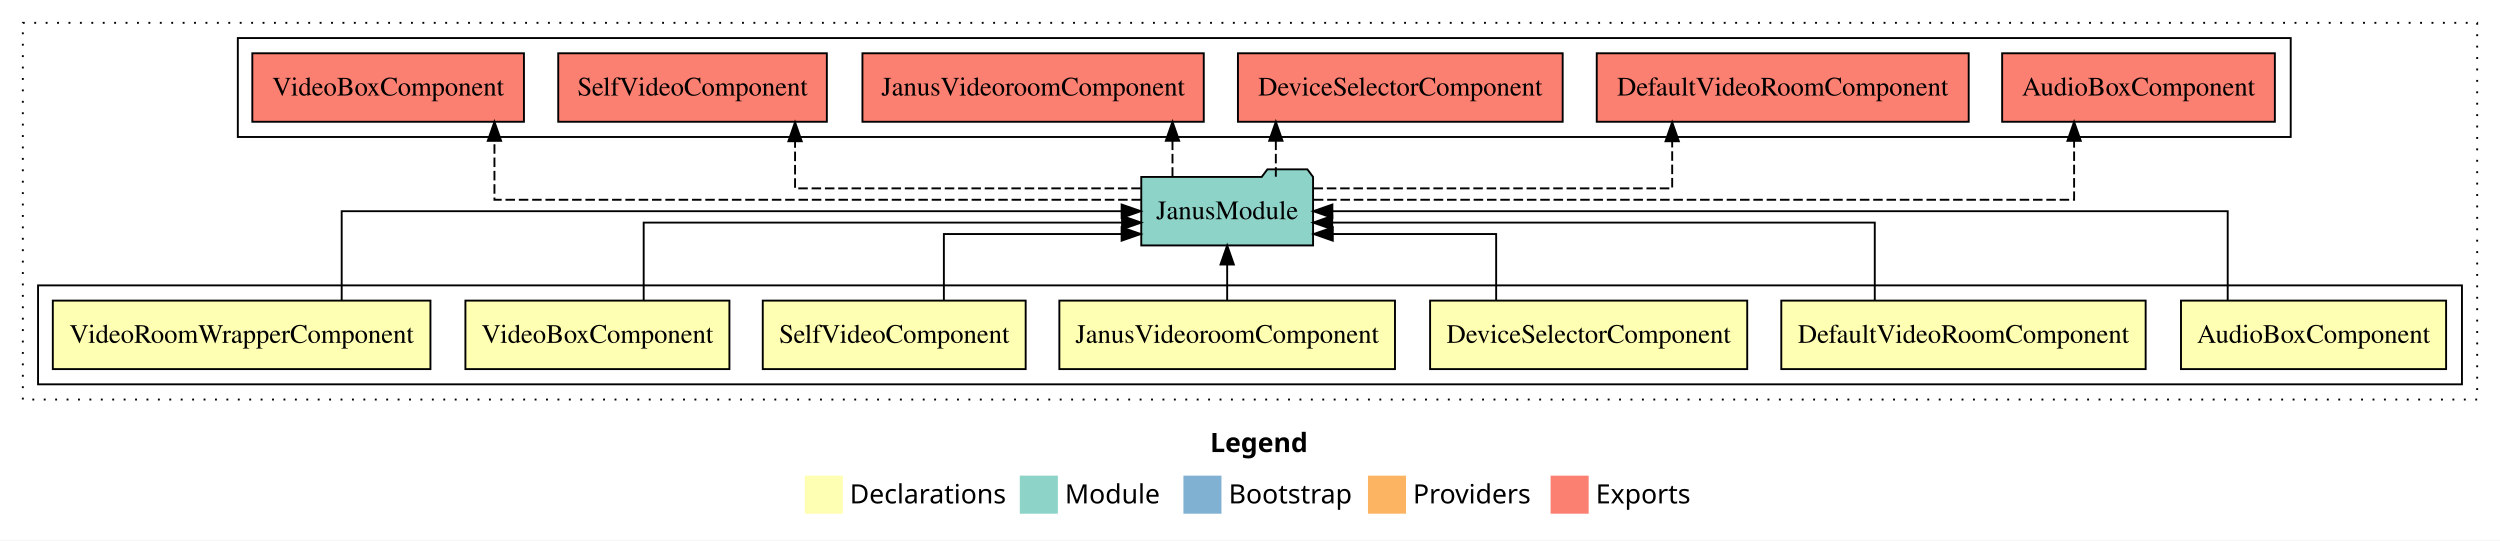
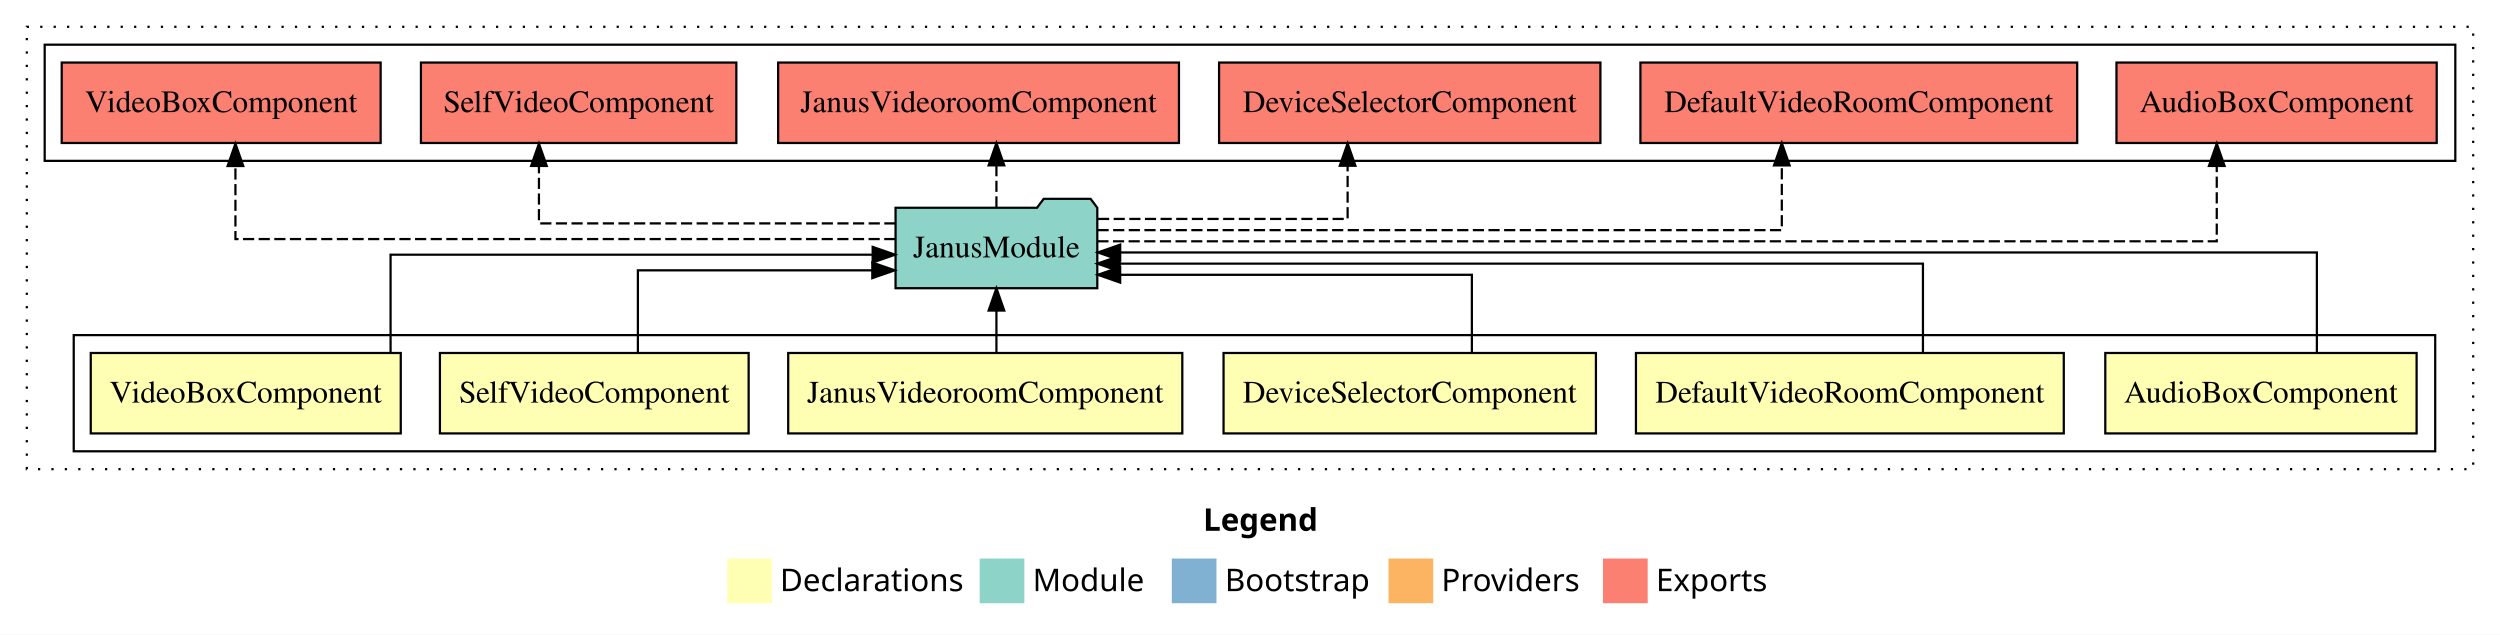
- <svg xmlns="http://www.w3.org/2000/svg" width="1314pt" height="284pt" viewBox="0.00 0.00 1314.00 284.00">
+ <svg xmlns="http://www.w3.org/2000/svg" width="1119pt" height="284pt" viewBox="0.00 0.00 1119.00 284.00">
  <g id="graph0" class="graph" transform="scale(1 1) rotate(0) translate(4 280)">
-     <polygon fill="white" stroke="transparent" points="-4,4 -4,-280 1310,-280 1310,4 -4,4" />
-     <text text-anchor="start" x="632.01" y="-42.4" font-family="sans-serif" font-weight="bold" font-size="14.00">Legend</text>
-     <polygon fill="#ffffb3" stroke="transparent" points="419,-10 419,-30 439,-30 439,-10 419,-10" />
-     <text text-anchor="start" x="442.63" y="-15.4" font-family="sans-serif" font-size="14.00">  Declarations</text>
-     <polygon fill="#8dd3c7" stroke="transparent" points="532,-10 532,-30 552,-30 552,-10 532,-10" />
-     <text text-anchor="start" x="555.73" y="-15.4" font-family="sans-serif" font-size="14.00">  Module</text>
-     <polygon fill="#80b1d3" stroke="transparent" points="618,-10 618,-30 638,-30 638,-10 618,-10" />
-     <text text-anchor="start" x="641.78" y="-15.4" font-family="sans-serif" font-size="14.00">  Bootstrap</text>
-     <polygon fill="#fdb462" stroke="transparent" points="715,-10 715,-30 735,-30 735,-10 715,-10" />
-     <text text-anchor="start" x="738.67" y="-15.4" font-family="sans-serif" font-size="14.00">  Providers</text>
-     <polygon fill="#fb8072" stroke="transparent" points="811,-10 811,-30 831,-30 831,-10 811,-10" />
-     <text text-anchor="start" x="834.73" y="-15.4" font-family="sans-serif" font-size="14.00">  Exports</text>
+     <polygon fill="white" stroke="transparent" points="-4,4 -4,-280 1115,-280 1115,4 -4,4" />
+     <text text-anchor="start" x="534.51" y="-42.4" font-family="sans-serif" font-weight="bold" font-size="14.00">Legend</text>
+     <polygon fill="#ffffb3" stroke="transparent" points="321.5,-10 321.5,-30 341.5,-30 341.5,-10 321.5,-10" />
+     <text text-anchor="start" x="345.13" y="-15.4" font-family="sans-serif" font-size="14.00">  Declarations</text>
+     <polygon fill="#8dd3c7" stroke="transparent" points="434.5,-10 434.5,-30 454.5,-30 454.5,-10 434.5,-10" />
+     <text text-anchor="start" x="458.23" y="-15.4" font-family="sans-serif" font-size="14.00">  Module</text>
+     <polygon fill="#80b1d3" stroke="transparent" points="520.5,-10 520.5,-30 540.5,-30 540.5,-10 520.5,-10" />
+     <text text-anchor="start" x="544.28" y="-15.4" font-family="sans-serif" font-size="14.00">  Bootstrap</text>
+     <polygon fill="#fdb462" stroke="transparent" points="617.5,-10 617.5,-30 637.5,-30 637.5,-10 617.5,-10" />
+     <text text-anchor="start" x="641.17" y="-15.4" font-family="sans-serif" font-size="14.00">  Providers</text>
+     <polygon fill="#fb8072" stroke="transparent" points="713.5,-10 713.5,-30 733.5,-30 733.5,-10 713.5,-10" />
+     <text text-anchor="start" x="737.23" y="-15.4" font-family="sans-serif" font-size="14.00">  Exports</text>
    <g id="clust1" class="cluster">
-       <polygon fill="none" stroke="black" stroke-dasharray="1,5" points="8,-70 8,-268 1298,-268 1298,-70 8,-70" />
+       <polygon fill="none" stroke="black" stroke-dasharray="1,5" points="8,-70 8,-268 1103,-268 1103,-70 8,-70" />
+     </g>
+     <g id="clust10" class="cluster">
+       <polygon fill="none" stroke="black" points="16,-208 16,-260 1095,-260 1095,-208 16,-208" />
    </g>
    <g id="clust2" class="cluster">
-       <polygon fill="none" stroke="black" points="16,-78 16,-130 1290,-130 1290,-78 16,-78" />
-     </g>
-     <g id="clust11" class="cluster">
-       <polygon fill="none" stroke="black" points="121,-208 121,-260 1200,-260 1200,-208 121,-208" />
+       <polygon fill="none" stroke="black" points="29,-78 29,-130 1086,-130 1086,-78 29,-78" />
    </g>
    <g id="node1" class="node">
-       <polygon fill="#ffffb3" stroke="black" points="1281.67,-122 1142.33,-122 1142.33,-86 1281.67,-86 1281.67,-122" />
-       <text text-anchor="middle" x="1212" y="-99.8" font-family="Times,serif" font-size="14.00">AudioBoxComponent</text>
+       <polygon fill="#ffffb3" stroke="black" points="1077.67,-122 938.33,-122 938.33,-86 1077.67,-86 1077.67,-122" />
+       <text text-anchor="middle" x="1008" y="-99.8" font-family="Times,serif" font-size="14.00">AudioBoxComponent</text>
+     </g>
+     <g id="node7" class="node">
+       <polygon fill="#8dd3c7" stroke="black" points="487.15,-187 484.15,-191 463.15,-191 460.15,-187 396.85,-187 396.85,-151 487.15,-151 487.15,-187" />
+       <text text-anchor="middle" x="442" y="-164.8" font-family="Times,serif" font-size="14.00">JanusModule</text>
+     </g>
+     <g id="edge1" class="edge">
+       <path fill="none" stroke="black" d="M1033.03,-122.22C1033.03,-140.83 1033.03,-167 1033.03,-167 1033.03,-167 497.4,-167 497.4,-167" />
+       <polygon fill="black" stroke="black" points="497.4,-163.5 487.4,-167 497.4,-170.5 497.4,-163.5" />
+     </g>
+     <g id="node2" class="node">
+       <polygon fill="#ffffb3" stroke="black" points="919.75,-122 728.25,-122 728.25,-86 919.75,-86 919.75,-122" />
+       <text text-anchor="middle" x="824" y="-99.8" font-family="Times,serif" font-size="14.00">DefaultVideoRoomComponent</text>
+     </g>
+     <g id="edge2" class="edge">
+       <path fill="none" stroke="black" d="M856.71,-122.03C856.71,-139.06 856.71,-162 856.71,-162 856.71,-162 497.17,-162 497.17,-162" />
+       <polygon fill="black" stroke="black" points="497.17,-158.5 487.17,-162 497.17,-165.5 497.17,-158.5" />
+     </g>
+     <g id="node3" class="node">
+       <polygon fill="#ffffb3" stroke="black" points="710.34,-122 543.66,-122 543.66,-86 710.34,-86 710.34,-122" />
+       <text text-anchor="middle" x="627" y="-99.8" font-family="Times,serif" font-size="14.00">DeviceSelectorComponent</text>
+     </g>
+     <g id="edge3" class="edge">
+       <path fill="none" stroke="black" d="M654.81,-122.24C654.81,-137.57 654.81,-157 654.81,-157 654.81,-157 497.39,-157 497.39,-157" />
+       <polygon fill="black" stroke="black" points="497.39,-153.5 487.39,-157 497.39,-160.5 497.39,-153.5" />
+     </g>
+     <g id="node4" class="node">
+       <polygon fill="#ffffb3" stroke="black" points="525.2,-122 348.8,-122 348.8,-86 525.2,-86 525.2,-122" />
+       <text text-anchor="middle" x="437" y="-99.8" font-family="Times,serif" font-size="14.00">JanusVideoroomComponent</text>
+     </g>
+     <g id="edge4" class="edge">
+       <path fill="none" stroke="black" d="M442,-122.11C442,-122.11 442,-140.99 442,-140.99" />
+       <polygon fill="black" stroke="black" points="438.5,-140.99 442,-150.99 445.5,-140.99 438.5,-140.99" />
+     </g>
+     <g id="node5" class="node">
+       <polygon fill="#ffffb3" stroke="black" points="331.09,-122 192.91,-122 192.91,-86 331.09,-86 331.09,-122" />
+       <text text-anchor="middle" x="262" y="-99.8" font-family="Times,serif" font-size="14.00">SelfVideoComponent</text>
+     </g>
+     <g id="edge5" class="edge">
+       <path fill="none" stroke="black" d="M281.52,-122.01C281.52,-138.05 281.52,-159 281.52,-159 281.52,-159 386.44,-159 386.44,-159" />
+       <polygon fill="black" stroke="black" points="386.44,-162.5 396.44,-159 386.44,-155.5 386.44,-162.5" />
+     </g>
+     <g id="node6" class="node">
+       <polygon fill="#ffffb3" stroke="black" points="175.38,-122 36.62,-122 36.62,-86 175.38,-86 175.38,-122" />
+       <text text-anchor="middle" x="106" y="-99.8" font-family="Times,serif" font-size="14.00">VideoBoxComponent</text>
+     </g>
+     <g id="edge6" class="edge">
+       <path fill="none" stroke="black" d="M170.82,-122.27C170.82,-140.56 170.82,-166 170.82,-166 170.82,-166 386.61,-166 386.61,-166" />
+       <polygon fill="black" stroke="black" points="386.61,-169.5 396.61,-166 386.61,-162.5 386.61,-169.5" />
    </g>
    <g id="node8" class="node">
-       <polygon fill="#8dd3c7" stroke="black" points="686.15,-187 683.15,-191 662.15,-191 659.15,-187 595.85,-187 595.85,-151 686.15,-151 686.15,-187" />
-       <text text-anchor="middle" x="641" y="-164.8" font-family="Times,serif" font-size="14.00">JanusModule</text>
-     </g>
-     <g id="edge1" class="edge">
-       <path fill="none" stroke="black" d="M1166.88,-122.11C1166.88,-141.34 1166.88,-169 1166.88,-169 1166.88,-169 696.29,-169 696.29,-169" />
-       <polygon fill="black" stroke="black" points="696.29,-165.5 686.29,-169 696.29,-172.5 696.29,-165.5" />
-     </g>
-     <g id="node2" class="node">
-       <polygon fill="#ffffb3" stroke="black" points="1123.75,-122 932.25,-122 932.25,-86 1123.75,-86 1123.75,-122" />
-       <text text-anchor="middle" x="1028" y="-99.8" font-family="Times,serif" font-size="14.00">DefaultVideoRoomComponent</text>
-     </g>
-     <g id="edge2" class="edge">
-       <path fill="none" stroke="black" d="M981.38,-122.02C981.38,-139.37 981.38,-163 981.38,-163 981.38,-163 696.2,-163 696.2,-163" />
-       <polygon fill="black" stroke="black" points="696.2,-159.5 686.2,-163 696.2,-166.5 696.2,-159.5" />
-     </g>
-     <g id="node3" class="node">
-       <polygon fill="#ffffb3" stroke="black" points="914.34,-122 747.66,-122 747.66,-86 914.34,-86 914.34,-122" />
-       <text text-anchor="middle" x="831" y="-99.8" font-family="Times,serif" font-size="14.00">DeviceSelectorComponent</text>
-     </g>
-     <g id="edge3" class="edge">
-       <path fill="none" stroke="black" d="M782.38,-122.24C782.38,-137.57 782.38,-157 782.38,-157 782.38,-157 696.51,-157 696.51,-157" />
-       <polygon fill="black" stroke="black" points="696.51,-153.5 686.51,-157 696.51,-160.5 696.51,-153.5" />
-     </g>
-     <g id="node4" class="node">
-       <polygon fill="#ffffb3" stroke="black" points="729.2,-122 552.8,-122 552.8,-86 729.2,-86 729.2,-122" />
-       <text text-anchor="middle" x="641" y="-99.8" font-family="Times,serif" font-size="14.00">JanusVideoroomComponent</text>
-     </g>
-     <g id="edge4" class="edge">
-       <path fill="none" stroke="black" d="M641,-122.11C641,-122.11 641,-140.99 641,-140.99" />
-       <polygon fill="black" stroke="black" points="637.5,-140.99 641,-150.99 644.5,-140.99 637.5,-140.99" />
-     </g>
-     <g id="node5" class="node">
-       <polygon fill="#ffffb3" stroke="black" points="535.09,-122 396.91,-122 396.91,-86 535.09,-86 535.09,-122" />
-       <text text-anchor="middle" x="466" y="-99.8" font-family="Times,serif" font-size="14.00">SelfVideoComponent</text>
-     </g>
-     <g id="edge5" class="edge">
-       <path fill="none" stroke="black" d="M492.1,-122.24C492.1,-137.57 492.1,-157 492.1,-157 492.1,-157 585.52,-157 585.52,-157" />
-       <polygon fill="black" stroke="black" points="585.52,-160.5 595.52,-157 585.52,-153.5 585.52,-160.5" />
-     </g>
-     <g id="node6" class="node">
-       <polygon fill="#ffffb3" stroke="black" points="379.38,-122 240.62,-122 240.62,-86 379.38,-86 379.38,-122" />
-       <text text-anchor="middle" x="310" y="-99.8" font-family="Times,serif" font-size="14.00">VideoBoxComponent</text>
-     </g>
-     <g id="edge6" class="edge">
-       <path fill="none" stroke="black" d="M334.32,-122.02C334.32,-139.37 334.32,-163 334.32,-163 334.32,-163 585.75,-163 585.75,-163" />
-       <polygon fill="black" stroke="black" points="585.75,-166.5 595.75,-163 585.75,-159.5 585.75,-166.5" />
-     </g>
-     <g id="node7" class="node">
-       <polygon fill="#ffffb3" stroke="black" points="222.24,-122 23.76,-122 23.76,-86 222.24,-86 222.24,-122" />
-       <text text-anchor="middle" x="123" y="-99.8" font-family="Times,serif" font-size="14.00">VideoRoomWrapperComponent</text>
+       <polygon fill="#fb8072" stroke="black" points="1086.67,-252 943.33,-252 943.33,-216 1086.67,-216 1086.67,-252" />
+       <text text-anchor="middle" x="1015" y="-229.8" font-family="Times,serif" font-size="14.00">AudioBoxComponent </text>
    </g>
    <g id="edge7" class="edge">
-       <path fill="none" stroke="black" d="M175.59,-122.11C175.59,-141.34 175.59,-169 175.59,-169 175.59,-169 585.53,-169 585.53,-169" />
-       <polygon fill="black" stroke="black" points="585.53,-172.5 595.53,-169 585.53,-165.5 585.53,-172.5" />
+       <path fill="none" stroke="black" stroke-dasharray="5,2" d="M487.16,-172C618.03,-172 988.22,-172 988.22,-172 988.22,-172 988.22,-205.73 988.22,-205.73" />
+       <polygon fill="black" stroke="black" points="984.72,-205.73 988.22,-215.73 991.72,-205.73 984.72,-205.73" />
    </g>
    <g id="node9" class="node">
-       <polygon fill="#fb8072" stroke="black" points="1191.67,-252 1048.33,-252 1048.33,-216 1191.67,-216 1191.67,-252" />
-       <text text-anchor="middle" x="1120" y="-229.8" font-family="Times,serif" font-size="14.00">AudioBoxComponent </text>
+       <polygon fill="#fb8072" stroke="black" points="925.75,-252 730.25,-252 730.25,-216 925.75,-216 925.75,-252" />
+       <text text-anchor="middle" x="828" y="-229.8" font-family="Times,serif" font-size="14.00">DefaultVideoRoomComponent </text>
    </g>
    <g id="edge8" class="edge">
-       <path fill="none" stroke="black" stroke-dasharray="5,2" d="M686.55,-175C800,-175 1086.15,-175 1086.15,-175 1086.15,-175 1086.15,-205.98 1086.15,-205.98" />
-       <polygon fill="black" stroke="black" points="1082.65,-205.98 1086.15,-215.98 1089.65,-205.98 1082.65,-205.98" />
+       <path fill="none" stroke="black" stroke-dasharray="5,2" d="M487.24,-177C582.18,-177 793.54,-177 793.54,-177 793.54,-177 793.54,-205.96 793.54,-205.96" />
+       <polygon fill="black" stroke="black" points="790.04,-205.96 793.54,-215.96 797.04,-205.96 790.04,-205.96" />
    </g>
    <g id="node10" class="node">
-       <polygon fill="#fb8072" stroke="black" points="1030.75,-252 835.25,-252 835.25,-216 1030.75,-216 1030.75,-252" />
-       <text text-anchor="middle" x="933" y="-229.8" font-family="Times,serif" font-size="14.00">DefaultVideoRoomComponent </text>
+       <polygon fill="#fb8072" stroke="black" points="712.34,-252 541.66,-252 541.66,-216 712.34,-216 712.34,-252" />
+       <text text-anchor="middle" x="627" y="-229.8" font-family="Times,serif" font-size="14.00">DeviceSelectorComponent </text>
    </g>
    <g id="edge9" class="edge">
-       <path fill="none" stroke="black" stroke-dasharray="5,2" d="M686.38,-181C754.39,-181 874.9,-181 874.9,-181 874.9,-181 874.9,-205.76 874.9,-205.76" />
-       <polygon fill="black" stroke="black" points="871.4,-205.76 874.9,-215.76 878.4,-205.76 871.4,-205.76" />
+       <path fill="none" stroke="black" stroke-dasharray="5,2" d="M487.47,-182C533.89,-182 599.19,-182 599.19,-182 599.19,-182 599.19,-205.81 599.19,-205.81" />
+       <polygon fill="black" stroke="black" points="595.69,-205.81 599.19,-215.81 602.69,-205.81 595.69,-205.81" />
    </g>
    <g id="node11" class="node">
-       <polygon fill="#fb8072" stroke="black" points="817.34,-252 646.66,-252 646.66,-216 817.34,-216 817.34,-252" />
-       <text text-anchor="middle" x="732" y="-229.8" font-family="Times,serif" font-size="14.00">DeviceSelectorComponent </text>
+       <polygon fill="#fb8072" stroke="black" points="523.7,-252 344.3,-252 344.3,-216 523.7,-216 523.7,-252" />
+       <text text-anchor="middle" x="434" y="-229.8" font-family="Times,serif" font-size="14.00">JanusVideoroomComponent </text>
    </g>
    <g id="edge10" class="edge">
-       <path fill="none" stroke="black" stroke-dasharray="5,2" d="M666.58,-187.11C666.58,-187.11 666.58,-205.99 666.58,-205.99" />
-       <polygon fill="black" stroke="black" points="663.08,-205.99 666.58,-215.99 670.08,-205.99 663.08,-205.99" />
+       <path fill="none" stroke="black" stroke-dasharray="5,2" d="M442,-187.11C442,-187.11 442,-205.99 442,-205.99" />
+       <polygon fill="black" stroke="black" points="438.5,-205.99 442,-215.99 445.5,-205.99 438.5,-205.99" />
    </g>
    <g id="node12" class="node">
-       <polygon fill="#fb8072" stroke="black" points="628.7,-252 449.3,-252 449.3,-216 628.7,-216 628.7,-252" />
-       <text text-anchor="middle" x="539" y="-229.8" font-family="Times,serif" font-size="14.00">JanusVideoroomComponent </text>
+       <polygon fill="#fb8072" stroke="black" points="325.59,-252 184.41,-252 184.41,-216 325.59,-216 325.59,-252" />
+       <text text-anchor="middle" x="255" y="-229.8" font-family="Times,serif" font-size="14.00">SelfVideoComponent </text>
    </g>
    <g id="edge11" class="edge">
-       <path fill="none" stroke="black" stroke-dasharray="5,2" d="M612.26,-187.11C612.26,-187.11 612.26,-205.99 612.26,-205.99" />
-       <polygon fill="black" stroke="black" points="608.76,-205.99 612.26,-215.99 615.76,-205.99 608.76,-205.99" />
+       <path fill="none" stroke="black" stroke-dasharray="5,2" d="M396.81,-180C336.51,-180 237.23,-180 237.23,-180 237.23,-180 237.23,-205.72 237.23,-205.72" />
+       <polygon fill="black" stroke="black" points="233.73,-205.72 237.23,-215.72 240.73,-205.72 233.73,-205.72" />
    </g>
    <g id="node13" class="node">
-       <polygon fill="#fb8072" stroke="black" points="430.59,-252 289.41,-252 289.41,-216 430.59,-216 430.59,-252" />
-       <text text-anchor="middle" x="360" y="-229.8" font-family="Times,serif" font-size="14.00">SelfVideoComponent </text>
+       <polygon fill="#fb8072" stroke="black" points="166.38,-252 23.62,-252 23.62,-216 166.38,-216 166.38,-252" />
+       <text text-anchor="middle" x="95" y="-229.8" font-family="Times,serif" font-size="14.00">VideoBoxComponent </text>
    </g>
    <g id="edge12" class="edge">
-       <path fill="none" stroke="black" stroke-dasharray="5,2" d="M595.58,-181C529.3,-181 413.88,-181 413.88,-181 413.88,-181 413.88,-205.76 413.88,-205.76" />
-       <polygon fill="black" stroke="black" points="410.38,-205.76 413.88,-215.76 417.38,-205.76 410.38,-205.76" />
-     </g>
-     <g id="node14" class="node">
-       <polygon fill="#fb8072" stroke="black" points="271.38,-252 128.62,-252 128.62,-216 271.38,-216 271.38,-252" />
-       <text text-anchor="middle" x="200" y="-229.8" font-family="Times,serif" font-size="14.00">VideoBoxComponent </text>
-     </g>
-     <g id="edge13" class="edge">
-       <path fill="none" stroke="black" stroke-dasharray="5,2" d="M595.69,-175C493.88,-175 255.88,-175 255.88,-175 255.88,-175 255.88,-205.98 255.88,-205.98" />
-       <polygon fill="black" stroke="black" points="252.38,-205.98 255.88,-215.98 259.38,-205.98 252.38,-205.98" />
+       <path fill="none" stroke="black" stroke-dasharray="5,2" d="M396.77,-173C304.11,-173 101.38,-173 101.38,-173 101.38,-173 101.38,-205.7 101.38,-205.7" />
+       <polygon fill="black" stroke="black" points="97.88,-205.7 101.38,-215.7 104.88,-205.7 97.88,-205.7" />
    </g>
  </g>
</svg>
